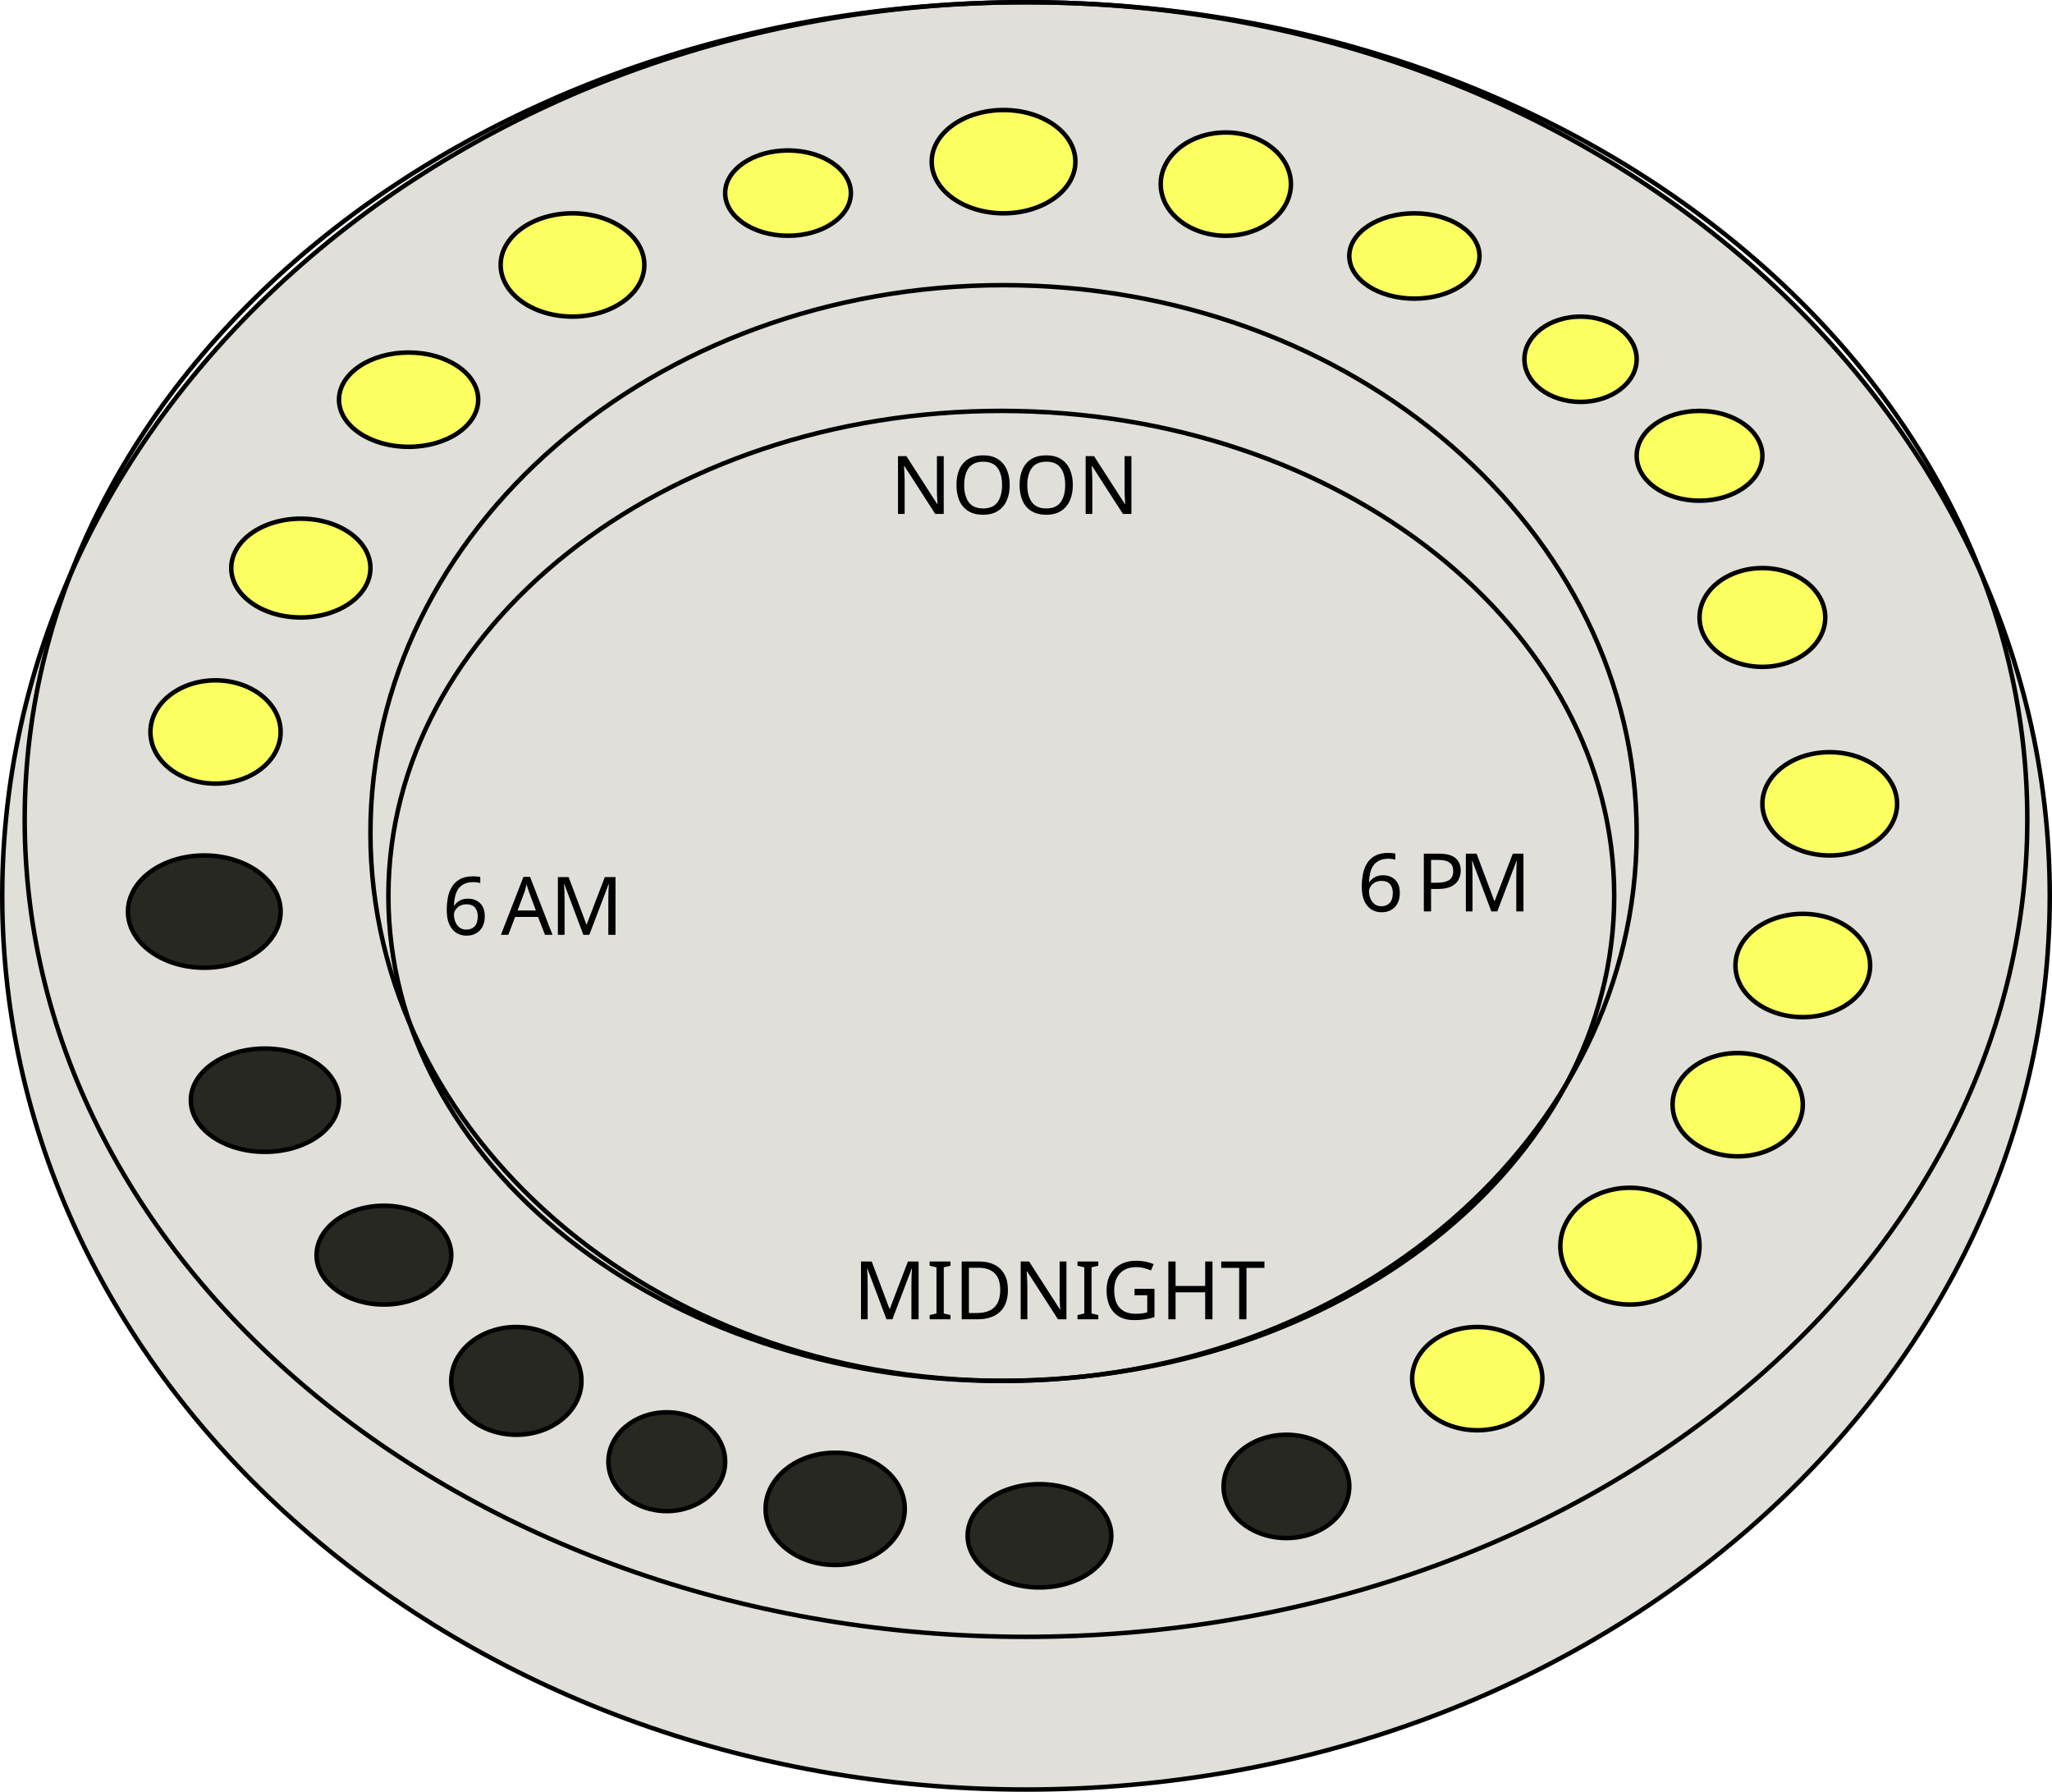
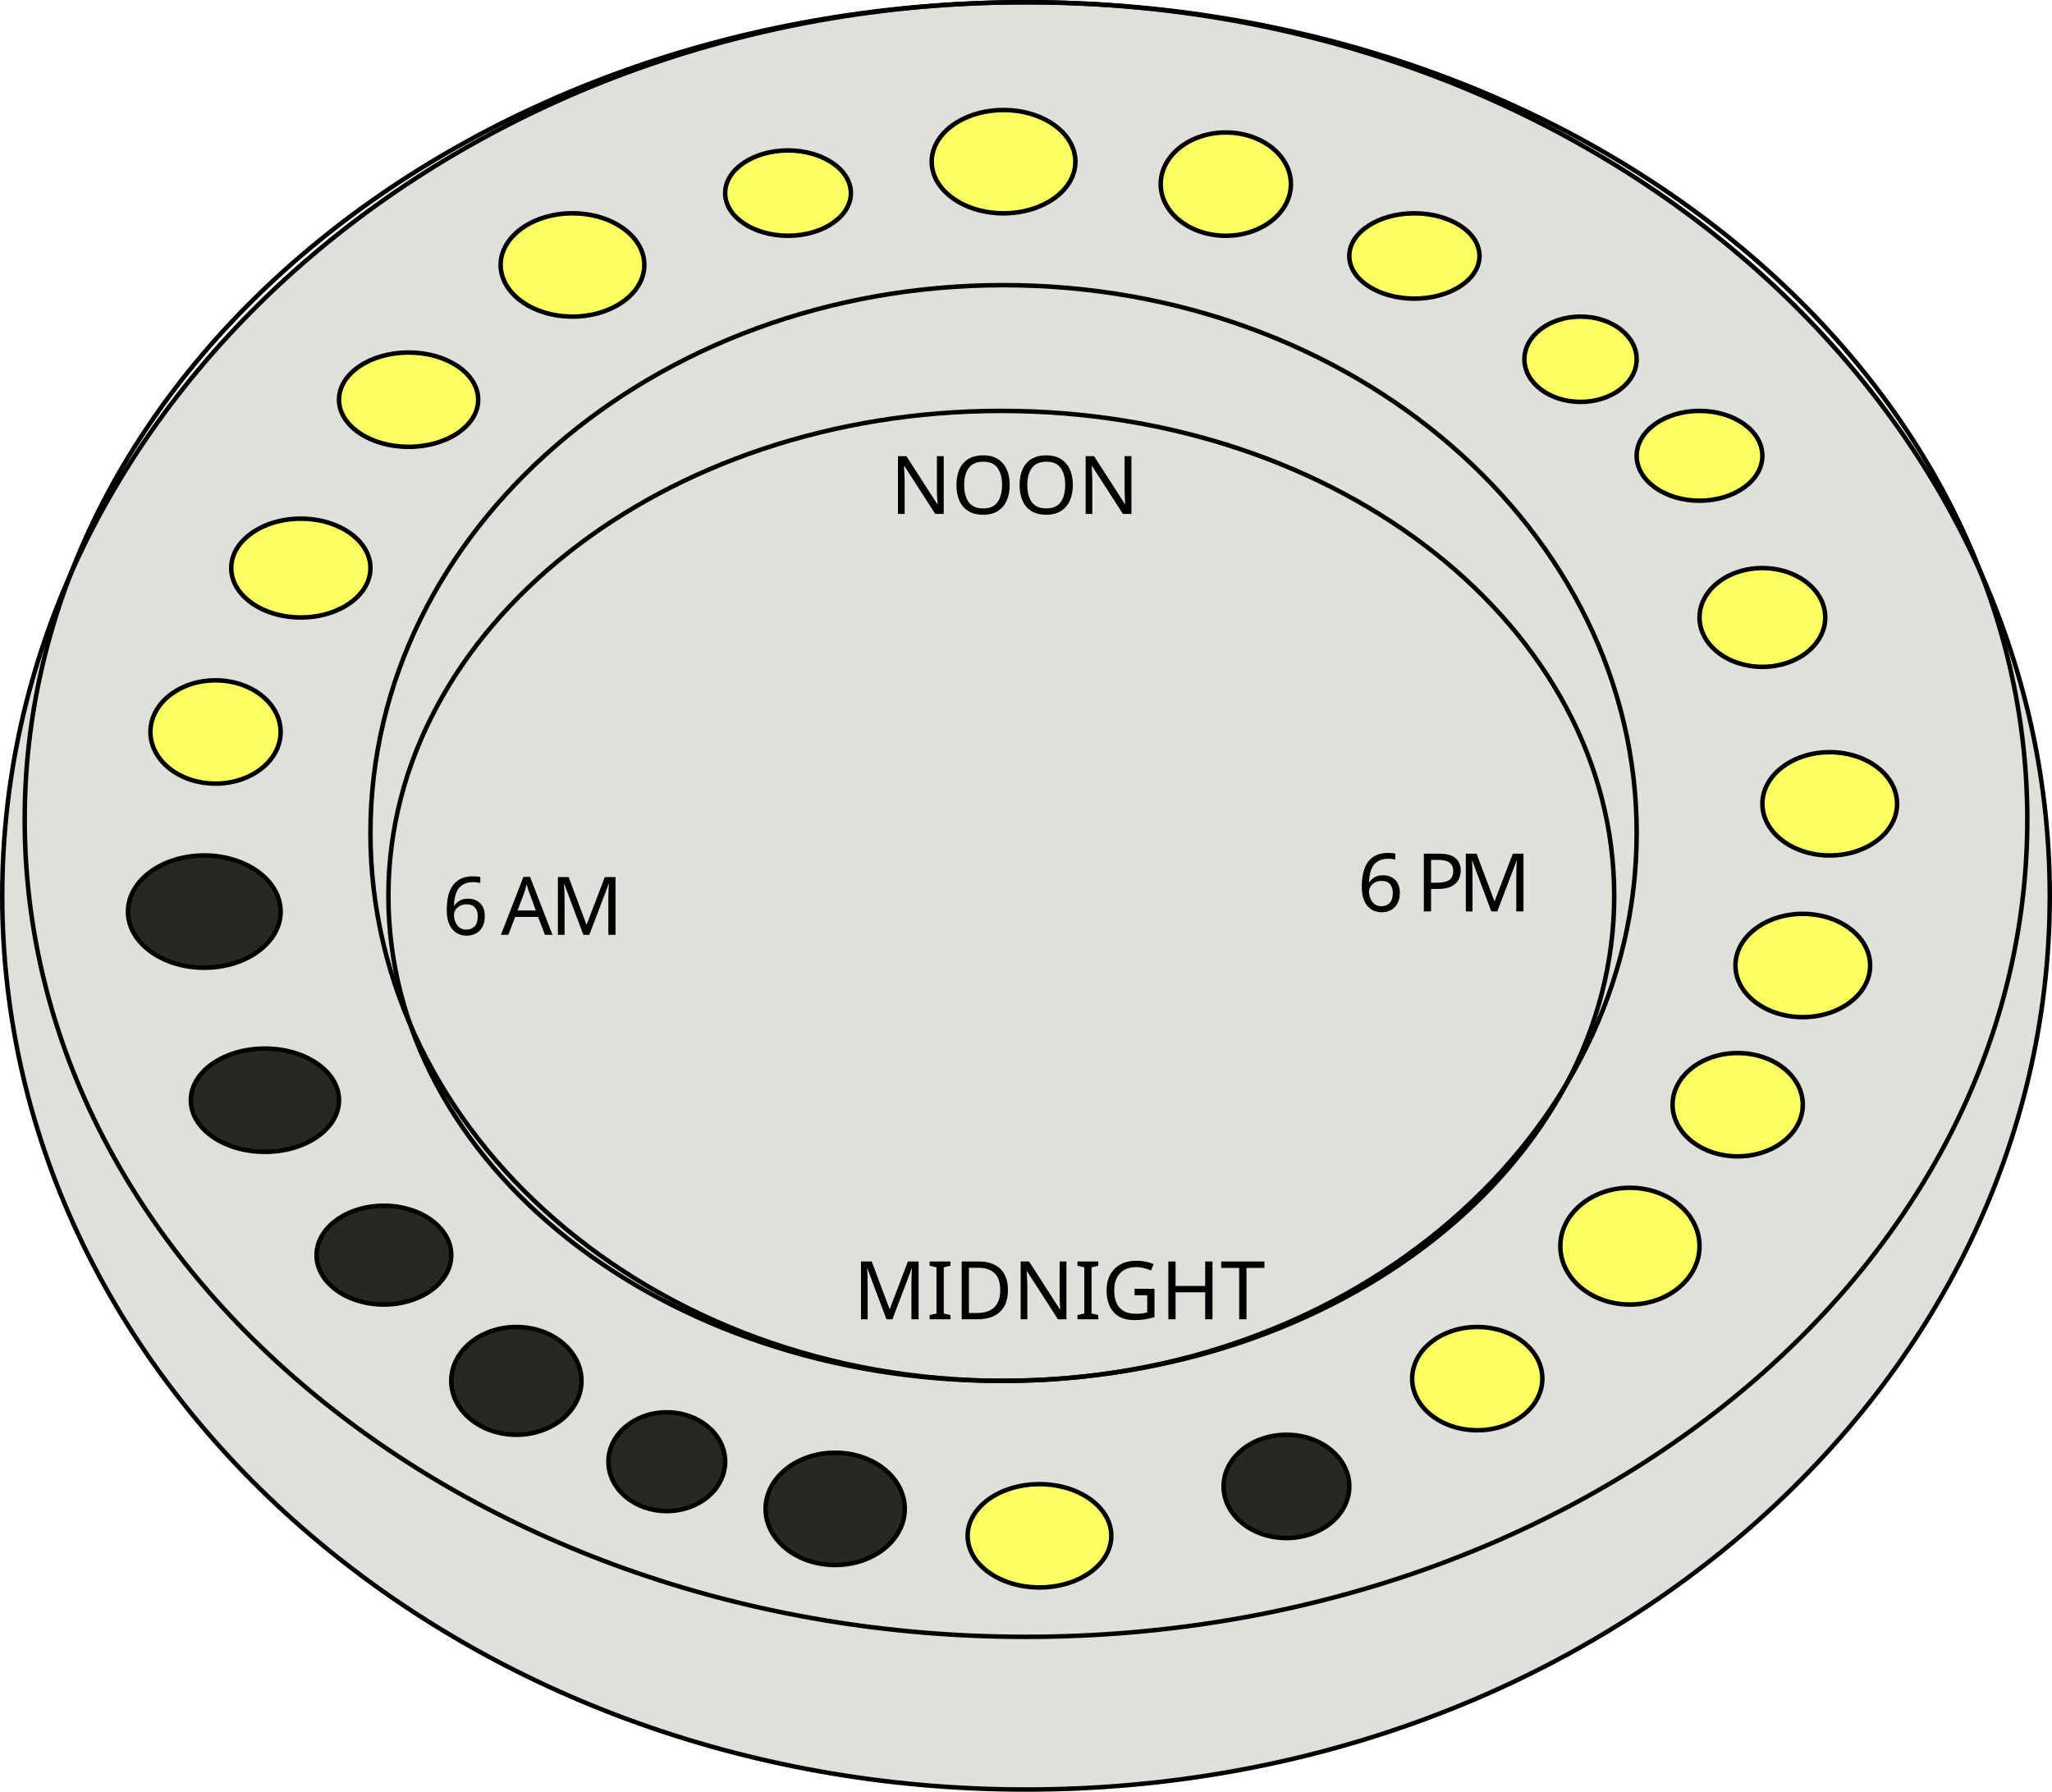
<svg xmlns="http://www.w3.org/2000/svg" viewBox="0 0 457 399">
  <defs>
    <style>
      .a {
        fill: #e0dfd9;
      }

      .a, .b, .c, .d {
        stroke: #000;
        stroke-miterlimit: 10;
      }

      .b {
        fill: none;
      }

      .c {
        fill: #282823;
      }

      .d {
        fill: #fbff5f;
      }

      .e {
        font-size: 18px;
        font-family: MyriadPro-Regular, Myriad Pro;
      }

      .f {
        letter-spacing: 0em;
      }

      .g {
        letter-spacing: -0.01em;
      }
    </style>
  </defs>
  <ellipse class="a" cx="228.5" cy="199.5" rx="228" ry="199" />
  <ellipse class="b" cx="228.5" cy="182.5" rx="223" ry="182" />
  <ellipse class="b" cx="223.5" cy="185.5" rx="141" ry="122" />
  <ellipse class="b" cx="223" cy="199.5" rx="136.5" ry="108" />
  <g>
-     <ellipse class="c" cx="231.5" cy="342" rx="16" ry="11.5" />
-     <ellipse class="c" cx="186" cy="336" rx="15.5" ry="12.5" />
-     <ellipse class="c" cx="148.5" cy="325.5" rx="13" ry="11" />
-     <ellipse class="c" cx="115" cy="307.5" rx="14.5" ry="12" />
-     <ellipse class="c" cx="85.5" cy="279.5" rx="15" ry="11" />
-     <ellipse class="c" cx="59" cy="245" rx="16.5" ry="11.5" />
-     <ellipse class="c" cx="45.5" cy="203" rx="17" ry="12.5" />
-     <ellipse class="d" cx="48" cy="163" rx="14.5" ry="11.5" />
-     <ellipse class="d" cx="67" cy="126.5" rx="15.5" ry="11" />
-     <ellipse class="d" cx="91" cy="89" rx="15.5" ry="10.5" />
-     <ellipse class="d" cx="127.5" cy="59" rx="16" ry="11.5" />
-     <ellipse class="d" cx="175.5" cy="43" rx="14" ry="9.5" />
-     <ellipse class="d" cx="223.5" cy="36" rx="16" ry="11.5" />
-     <ellipse class="d" cx="273" cy="41" rx="14.5" ry="11.5" />
-     <ellipse class="d" cx="315" cy="57" rx="14.5" ry="9.5" />
-     <ellipse class="d" cx="352" cy="80" rx="12.5" ry="9.5" />
-     <ellipse class="d" cx="378.5" cy="101.5" rx="14" ry="10" />
-     <ellipse class="d" cx="392.5" cy="137.5" rx="14" ry="11" />
-     <ellipse class="d" cx="407.5" cy="179" rx="15" ry="11.5" />
-     <ellipse class="d" cx="401.5" cy="215" rx="15" ry="11.5" />
-     <ellipse class="d" cx="387" cy="246" rx="14.5" ry="11.5" />
-     <ellipse class="d" cx="363" cy="277.5" rx="15.5" ry="13" />
-     <ellipse class="d" cx="329" cy="307" rx="14.5" ry="11.5" />
-     <ellipse class="c" cx="286.5" cy="331" rx="14" ry="11.5" />
+     <ellipse id="00" class="d" cx="231.5" cy="342" rx="16" ry="11.5" />
+     <ellipse id="01" class="c" cx="186" cy="336" rx="15.5" ry="12.5" />
+     <ellipse id="02" class="c" cx="148.5" cy="325.5" rx="13" ry="11" />
+     <ellipse id="03" class="c" cx="115" cy="307.5" rx="14.5" ry="12" />
+     <ellipse id="04" class="c" cx="85.5" cy="279.5" rx="15" ry="11" />
+     <ellipse id="05" class="c" cx="59" cy="245" rx="16.5" ry="11.5" />
+     <ellipse id="06" class="c" cx="45.5" cy="203" rx="17" ry="12.5" />
+     <ellipse id="07" class="d" cx="48" cy="163" rx="14.5" ry="11.5" />
+     <ellipse id="08" class="d" cx="67" cy="126.5" rx="15.5" ry="11" />
+     <ellipse id="09" class="d" cx="91" cy="89" rx="15.5" ry="10.5" />
+     <ellipse id="10" class="d" cx="127.5" cy="59" rx="16" ry="11.5" />
+     <ellipse id="11" class="d" cx="175.5" cy="43" rx="14" ry="9.5" />
+     <ellipse id="12" class="d" cx="223.5" cy="36" rx="16" ry="11.5" />
+     <ellipse id="13" class="d" cx="273" cy="41" rx="14.5" ry="11.5" />
+     <ellipse id="14" class="d" cx="315" cy="57" rx="14.5" ry="9.5" />
+     <ellipse id="15" class="d" cx="352" cy="80" rx="12.5" ry="9.5" />
+     <ellipse id="16" class="d" cx="378.5" cy="101.5" rx="14" ry="10" />
+     <ellipse id="17" class="d" cx="392.5" cy="137.5" rx="14" ry="11" />
+     <ellipse id="18" class="d" cx="407.5" cy="179" rx="15" ry="11.5" />
+     <ellipse id="19" class="d" cx="401.5" cy="215" rx="15" ry="11.5" />
+     <ellipse id="20" class="d" cx="387" cy="246" rx="14.5" ry="11.5" />
+     <ellipse id="21" class="d" cx="363" cy="277.5" rx="15.5" ry="13" />
+     <ellipse id="22" class="d" cx="329" cy="307" rx="14.5" ry="11.5" />
+     <ellipse id="23" class="c" cx="286.5" cy="331" rx="14" ry="11.5" />
    <text class="e" transform="translate(190 293.78)">MIDNIGHT</text>
    <text class="e" transform="translate(198.24 114.44)">NOON</text>
    <text class="e" transform="translate(98.51 208.17)">6 <tspan class="f" x="13.05" y="0">A</tspan>
      <tspan x="23.99" y="0">M</tspan>
    </text>
    <text class="e" transform="translate(302.3 202.96)">6 <tspan class="g" x="13.05" y="0">P</tspan>
      <tspan x="22.41" y="0">M</tspan>
    </text>
  </g>
</svg>
